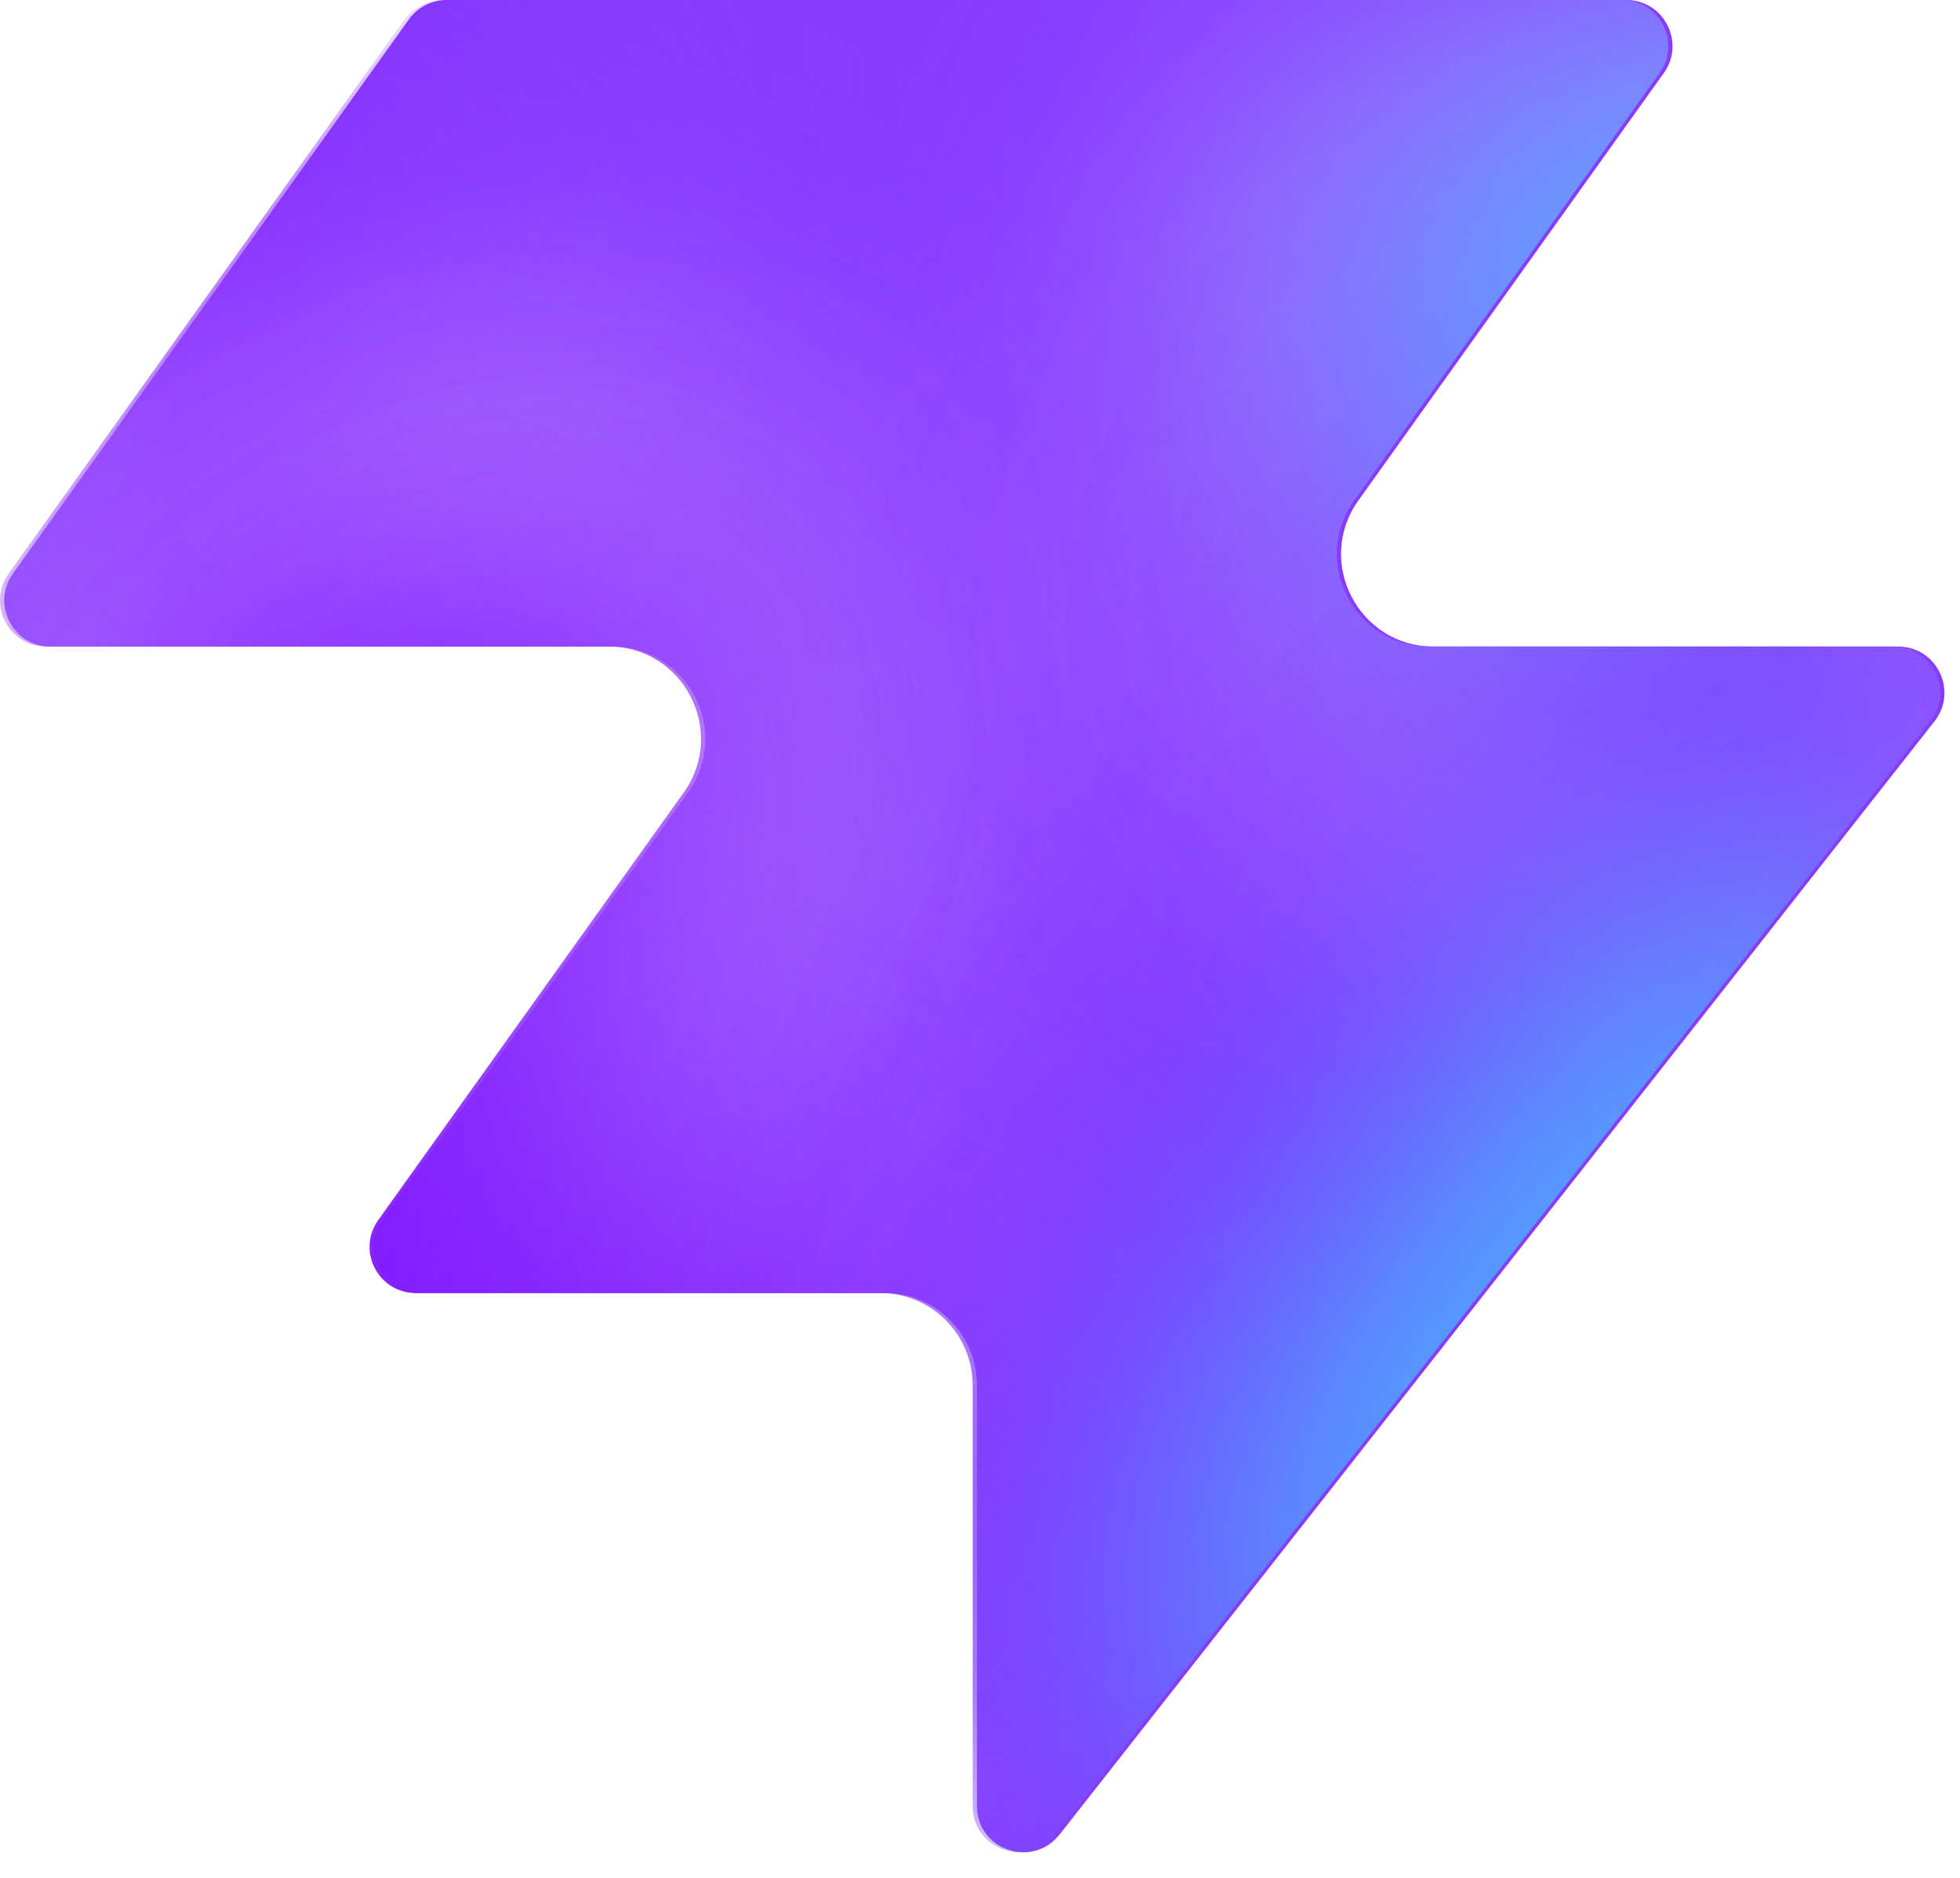
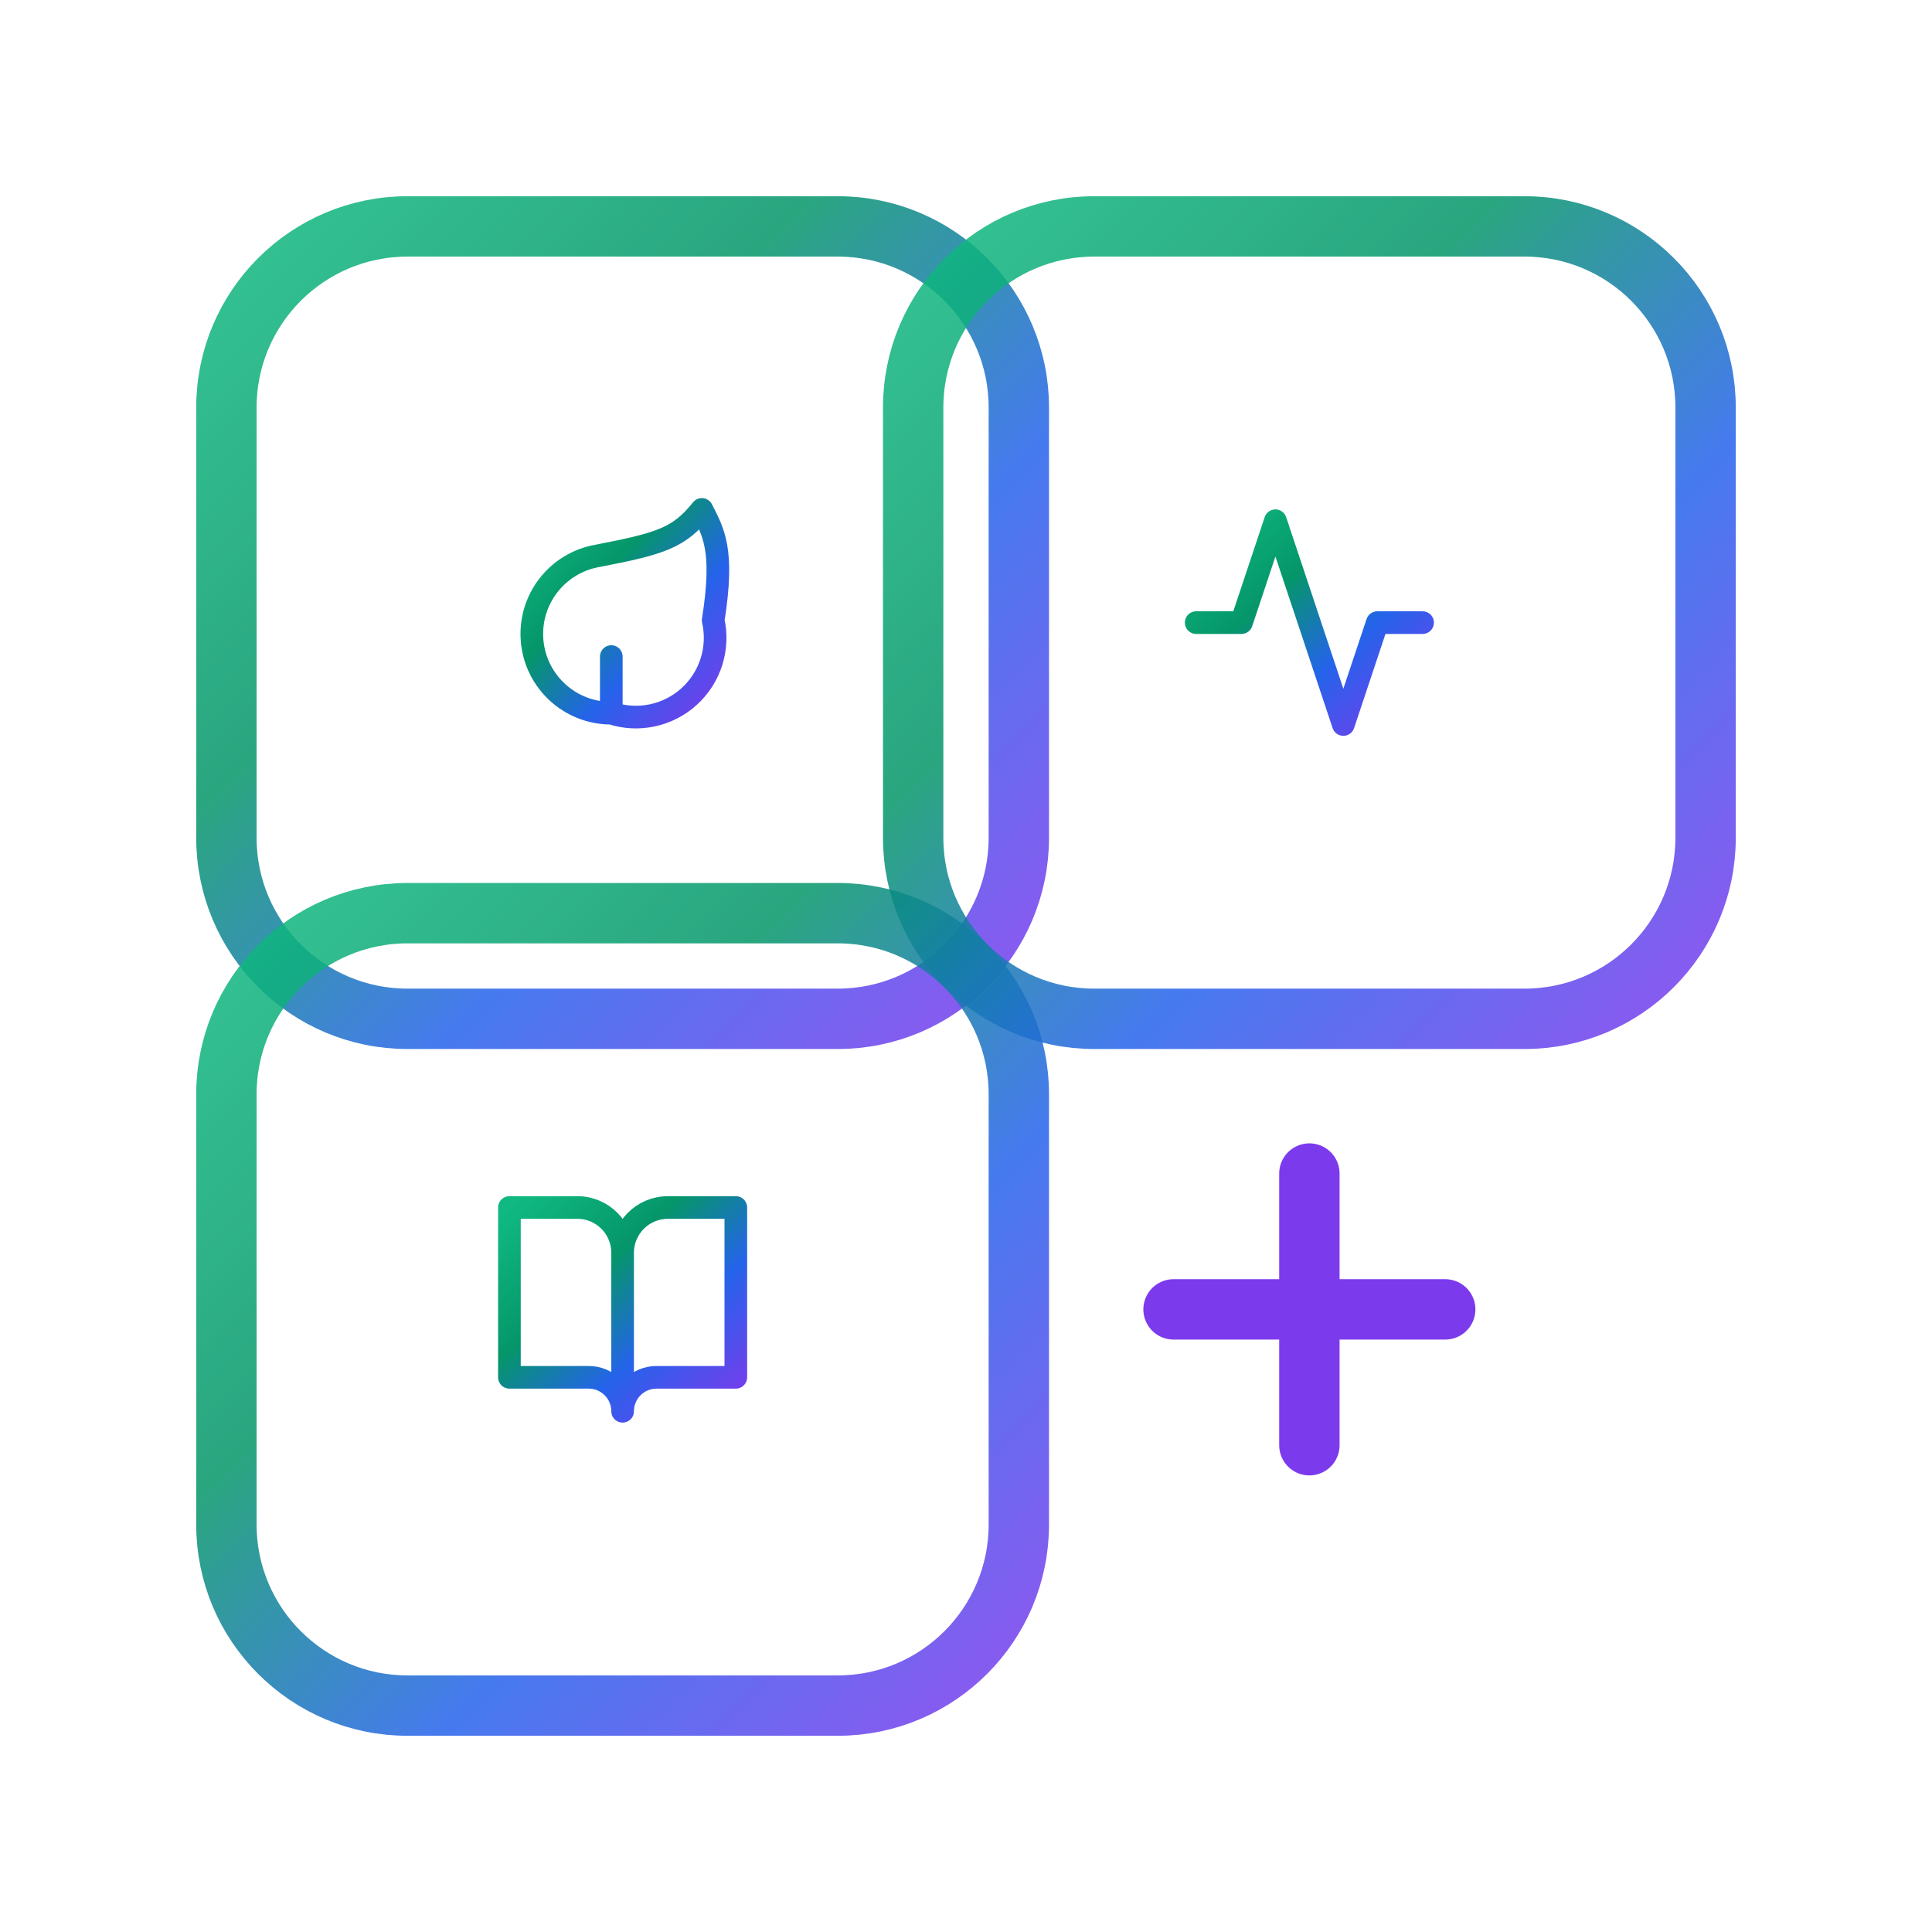
- <svg xmlns="http://www.w3.org/2000/svg" width="48" height="46" fill="none" viewBox="0 0 48 46">
-   <path fill="#863bff" d="M25.946 44.938c-.664.845-2.021.375-2.021-.698V33.937a2.26 2.26 0 0 0-2.262-2.262H10.287c-.92 0-1.456-1.04-.92-1.788l7.48-10.471c1.07-1.497 0-3.578-1.842-3.578H1.237c-.92 0-1.456-1.04-.92-1.788L10.013.474c.214-.297.556-.474.92-.474h28.894c.92 0 1.456 1.04.92 1.788l-7.48 10.471c-1.07 1.498 0 3.579 1.842 3.579h11.377c.943 0 1.473 1.088.89 1.83L25.947 44.94z" style="fill:#863bff;fill:color(display-p3 .525 .23 1);fill-opacity:1" />
-   <mask id="a" width="48" height="46" x="0" y="0" maskUnits="userSpaceOnUse" style="mask-type:alpha">
-     <path fill="#000" d="M25.842 44.938c-.664.844-2.021.375-2.021-.698V33.937a2.26 2.26 0 0 0-2.262-2.262H10.183c-.92 0-1.456-1.04-.92-1.788l7.48-10.471c1.07-1.498 0-3.579-1.842-3.579H1.133c-.92 0-1.456-1.04-.92-1.787L9.91.473c.214-.297.556-.474.92-.474h28.894c.92 0 1.456 1.04.92 1.788l-7.48 10.471c-1.07 1.498 0 3.578 1.842 3.578h11.377c.943 0 1.473 1.088.89 1.832L25.843 44.94z" style="fill:#000;fill-opacity:1" />
-   </mask>
-   <g mask="url(#a)">
-     <g filter="url(#b)">
-       <ellipse cx="5.508" cy="14.704" fill="#ede6ff" rx="5.508" ry="14.704" style="fill:#ede6ff;fill:color(display-p3 .927 .903 1);fill-opacity:1" transform="matrix(.00324 1 1 -.00324 -4.47 31.516)" />
-     </g>
-     <g filter="url(#c)">
-       <ellipse cx="10.399" cy="29.851" fill="#ede6ff" rx="10.399" ry="29.851" style="fill:#ede6ff;fill:color(display-p3 .927 .903 1);fill-opacity:1" transform="matrix(.00324 1 1 -.00324 -39.328 7.883)" />
-     </g>
-     <g filter="url(#d)">
-       <ellipse cx="5.508" cy="30.487" fill="#7e14ff" rx="5.508" ry="30.487" style="fill:#7e14ff;fill:color(display-p3 .492 .077 1);fill-opacity:1" transform="rotate(89.814 -25.913 -14.639)scale(1 -1)" />
-     </g>
-     <g filter="url(#e)">
-       <ellipse cx="5.508" cy="30.599" fill="#7e14ff" rx="5.508" ry="30.599" style="fill:#7e14ff;fill:color(display-p3 .492 .077 1);fill-opacity:1" transform="rotate(89.814 -32.644 -3.334)scale(1 -1)" />
-     </g>
-     <g filter="url(#f)">
-       <ellipse cx="5.508" cy="30.599" fill="#7e14ff" rx="5.508" ry="30.599" style="fill:#7e14ff;fill:color(display-p3 .492 .077 1);fill-opacity:1" transform="matrix(.00324 1 1 -.00324 -34.34 30.47)" />
-     </g>
-     <g filter="url(#g)">
-       <ellipse cx="14.072" cy="22.078" fill="#ede6ff" rx="14.072" ry="22.078" style="fill:#ede6ff;fill:color(display-p3 .927 .903 1);fill-opacity:1" transform="rotate(93.35 24.506 48.493)scale(-1 1)" />
-     </g>
-     <g filter="url(#h)">
-       <ellipse cx="3.47" cy="21.501" fill="#7e14ff" rx="3.47" ry="21.501" style="fill:#7e14ff;fill:color(display-p3 .492 .077 1);fill-opacity:1" transform="rotate(89.009 28.708 47.59)scale(-1 1)" />
-     </g>
-     <g filter="url(#i)">
-       <ellipse cx="3.47" cy="21.501" fill="#7e14ff" rx="3.47" ry="21.501" style="fill:#7e14ff;fill:color(display-p3 .492 .077 1);fill-opacity:1" transform="rotate(89.009 28.708 47.59)scale(-1 1)" />
-     </g>
-     <g filter="url(#j)">
-       <ellipse cx=".387" cy="8.972" fill="#7e14ff" rx="4.407" ry="29.108" style="fill:#7e14ff;fill:color(display-p3 .492 .077 1);fill-opacity:1" transform="rotate(39.51 .387 8.972)" />
-     </g>
-     <g filter="url(#k)">
-       <ellipse cx="47.523" cy="-6.092" fill="#7e14ff" rx="4.407" ry="29.108" style="fill:#7e14ff;fill:color(display-p3 .492 .077 1);fill-opacity:1" transform="rotate(37.892 47.523 -6.092)" />
-     </g>
-     <g filter="url(#l)">
-       <ellipse cx="41.412" cy="6.333" fill="#47bfff" rx="5.971" ry="9.665" style="fill:#47bfff;fill:color(display-p3 .28 .748 1);fill-opacity:1" transform="rotate(37.892 41.412 6.333)" />
-     </g>
-     <g filter="url(#m)">
-       <ellipse cx="-1.879" cy="38.332" fill="#7e14ff" rx="4.407" ry="29.108" style="fill:#7e14ff;fill:color(display-p3 .492 .077 1);fill-opacity:1" transform="rotate(37.892 -1.88 38.332)" />
-     </g>
-     <g filter="url(#n)">
-       <ellipse cx="-1.879" cy="38.332" fill="#7e14ff" rx="4.407" ry="29.108" style="fill:#7e14ff;fill:color(display-p3 .492 .077 1);fill-opacity:1" transform="rotate(37.892 -1.88 38.332)" />
-     </g>
-     <g filter="url(#o)">
-       <ellipse cx="35.651" cy="29.907" fill="#7e14ff" rx="4.407" ry="29.108" style="fill:#7e14ff;fill:color(display-p3 .492 .077 1);fill-opacity:1" transform="rotate(37.892 35.651 29.907)" />
-     </g>
-     <g filter="url(#p)">
-       <ellipse cx="38.418" cy="32.4" fill="#47bfff" rx="5.971" ry="15.297" style="fill:#47bfff;fill:color(display-p3 .28 .748 1);fill-opacity:1" transform="rotate(37.892 38.418 32.4)" />
-     </g>
+ <svg xmlns="http://www.w3.org/2000/svg" viewBox="0 0 512 512" fill="none">
+   <defs>
+     <linearGradient id="outlineGrad" x1="0%" y1="0%" x2="100%" y2="100%">
+       <stop offset="0%" stop-color="#10B981" />
+       <stop offset="35%" stop-color="#059669" />
+       <stop offset="65%" stop-color="#2563EB" />
+       <stop offset="100%" stop-color="#7C3AED" />
+     </linearGradient>
+   </defs>
+   <rect x="60" y="60" width="210" height="210" rx="48" stroke="url(#outlineGrad)" stroke-width="16" opacity="0.85" />
+   <rect x="242" y="60" width="210" height="210" rx="48" stroke="url(#outlineGrad)" stroke-width="16" opacity="0.85" />
+   <rect x="60" y="242" width="210" height="210" rx="48" stroke="url(#outlineGrad)" stroke-width="16" opacity="0.85" />
+   <g transform="translate(129, 129) scale(3)">
+     <path d="M11 20A7 7 0 0 1 9.8 6.1C15.5 5 17 4.48 19 2c1 2 2 3.5 1 9.8a7 7 0 0 1-9 8.2Zm0 0v-5" stroke="url(#outlineGrad)" stroke-width="2" stroke-linecap="round" stroke-linejoin="round" />
  </g>
-   <defs>
-     <filter id="b" width="60.045" height="41.654" x="-19.77" y="16.149" color-interpolation-filters="sRGB" filterUnits="userSpaceOnUse">
-       <feFlood flood-opacity="0" result="BackgroundImageFix" />
-       <feBlend in="SourceGraphic" in2="BackgroundImageFix" result="shape" />
-       <feGaussianBlur result="effect1_foregroundBlur_2002_17158" stdDeviation="7.659" />
-     </filter>
-     <filter id="c" width="90.34" height="51.437" x="-54.613" y="-7.533" color-interpolation-filters="sRGB" filterUnits="userSpaceOnUse">
-       <feFlood flood-opacity="0" result="BackgroundImageFix" />
-       <feBlend in="SourceGraphic" in2="BackgroundImageFix" result="shape" />
-       <feGaussianBlur result="effect1_foregroundBlur_2002_17158" stdDeviation="7.659" />
-     </filter>
-     <filter id="d" width="79.355" height="29.4" x="-49.64" y="2.03" color-interpolation-filters="sRGB" filterUnits="userSpaceOnUse">
-       <feFlood flood-opacity="0" result="BackgroundImageFix" />
-       <feBlend in="SourceGraphic" in2="BackgroundImageFix" result="shape" />
-       <feGaussianBlur result="effect1_foregroundBlur_2002_17158" stdDeviation="4.596" />
-     </filter>
-     <filter id="e" width="79.579" height="29.4" x="-45.045" y="20.029" color-interpolation-filters="sRGB" filterUnits="userSpaceOnUse">
-       <feFlood flood-opacity="0" result="BackgroundImageFix" />
-       <feBlend in="SourceGraphic" in2="BackgroundImageFix" result="shape" />
-       <feGaussianBlur result="effect1_foregroundBlur_2002_17158" stdDeviation="4.596" />
-     </filter>
-     <filter id="f" width="79.579" height="29.4" x="-43.513" y="21.178" color-interpolation-filters="sRGB" filterUnits="userSpaceOnUse">
-       <feFlood flood-opacity="0" result="BackgroundImageFix" />
-       <feBlend in="SourceGraphic" in2="BackgroundImageFix" result="shape" />
-       <feGaussianBlur result="effect1_foregroundBlur_2002_17158" stdDeviation="4.596" />
-     </filter>
-     <filter id="g" width="74.749" height="58.852" x="15.756" y="-17.901" color-interpolation-filters="sRGB" filterUnits="userSpaceOnUse">
-       <feFlood flood-opacity="0" result="BackgroundImageFix" />
-       <feBlend in="SourceGraphic" in2="BackgroundImageFix" result="shape" />
-       <feGaussianBlur result="effect1_foregroundBlur_2002_17158" stdDeviation="7.659" />
-     </filter>
-     <filter id="h" width="61.377" height="25.362" x="23.548" y="2.284" color-interpolation-filters="sRGB" filterUnits="userSpaceOnUse">
-       <feFlood flood-opacity="0" result="BackgroundImageFix" />
-       <feBlend in="SourceGraphic" in2="BackgroundImageFix" result="shape" />
-       <feGaussianBlur result="effect1_foregroundBlur_2002_17158" stdDeviation="4.596" />
-     </filter>
-     <filter id="i" width="61.377" height="25.362" x="23.548" y="2.284" color-interpolation-filters="sRGB" filterUnits="userSpaceOnUse">
-       <feFlood flood-opacity="0" result="BackgroundImageFix" />
-       <feBlend in="SourceGraphic" in2="BackgroundImageFix" result="shape" />
-       <feGaussianBlur result="effect1_foregroundBlur_2002_17158" stdDeviation="4.596" />
-     </filter>
-     <filter id="j" width="56.045" height="63.649" x="-27.636" y="-22.853" color-interpolation-filters="sRGB" filterUnits="userSpaceOnUse">
-       <feFlood flood-opacity="0" result="BackgroundImageFix" />
-       <feBlend in="SourceGraphic" in2="BackgroundImageFix" result="shape" />
-       <feGaussianBlur result="effect1_foregroundBlur_2002_17158" stdDeviation="4.596" />
-     </filter>
-     <filter id="k" width="54.814" height="64.646" x="20.116" y="-38.415" color-interpolation-filters="sRGB" filterUnits="userSpaceOnUse">
-       <feFlood flood-opacity="0" result="BackgroundImageFix" />
-       <feBlend in="SourceGraphic" in2="BackgroundImageFix" result="shape" />
-       <feGaussianBlur result="effect1_foregroundBlur_2002_17158" stdDeviation="4.596" />
-     </filter>
-     <filter id="l" width="33.541" height="35.313" x="24.641" y="-11.323" color-interpolation-filters="sRGB" filterUnits="userSpaceOnUse">
-       <feFlood flood-opacity="0" result="BackgroundImageFix" />
-       <feBlend in="SourceGraphic" in2="BackgroundImageFix" result="shape" />
-       <feGaussianBlur result="effect1_foregroundBlur_2002_17158" stdDeviation="4.596" />
-     </filter>
-     <filter id="m" width="54.814" height="64.646" x="-29.286" y="6.009" color-interpolation-filters="sRGB" filterUnits="userSpaceOnUse">
-       <feFlood flood-opacity="0" result="BackgroundImageFix" />
-       <feBlend in="SourceGraphic" in2="BackgroundImageFix" result="shape" />
-       <feGaussianBlur result="effect1_foregroundBlur_2002_17158" stdDeviation="4.596" />
-     </filter>
-     <filter id="n" width="54.814" height="64.646" x="-29.286" y="6.009" color-interpolation-filters="sRGB" filterUnits="userSpaceOnUse">
-       <feFlood flood-opacity="0" result="BackgroundImageFix" />
-       <feBlend in="SourceGraphic" in2="BackgroundImageFix" result="shape" />
-       <feGaussianBlur result="effect1_foregroundBlur_2002_17158" stdDeviation="4.596" />
-     </filter>
-     <filter id="o" width="54.814" height="64.646" x="8.244" y="-2.416" color-interpolation-filters="sRGB" filterUnits="userSpaceOnUse">
-       <feFlood flood-opacity="0" result="BackgroundImageFix" />
-       <feBlend in="SourceGraphic" in2="BackgroundImageFix" result="shape" />
-       <feGaussianBlur result="effect1_foregroundBlur_2002_17158" stdDeviation="4.596" />
-     </filter>
-     <filter id="p" width="39.409" height="43.623" x="18.713" y="10.588" color-interpolation-filters="sRGB" filterUnits="userSpaceOnUse">
-       <feFlood flood-opacity="0" result="BackgroundImageFix" />
-       <feBlend in="SourceGraphic" in2="BackgroundImageFix" result="shape" />
-       <feGaussianBlur result="effect1_foregroundBlur_2002_17158" stdDeviation="4.596" />
-     </filter>
-   </defs>
+   <g transform="translate(311, 129) scale(3)">
+     <path d="M22 12h-4l-3 9L9 3l-3 9H2" stroke="url(#outlineGrad)" stroke-width="2" stroke-linecap="round" stroke-linejoin="round" />
+   </g>
+   <g transform="translate(129, 311) scale(3)">
+     <path d="M2 3h6a4 4 0 0 1 4 4v14a3 3 0 0 0-3-3H2zM22 3h-6a4 4 0 0 0-4 4v14a3 3 0 0 1 3-3h7z" stroke="url(#outlineGrad)" stroke-width="2" stroke-linecap="round" stroke-linejoin="round" />
+   </g>
+   <line x1="347" y1="311" x2="347" y2="383" stroke="#7C3AED" stroke-width="16" stroke-linecap="round" />
+   <line x1="311" y1="347" x2="383" y2="347" stroke="#7C3AED" stroke-width="16" stroke-linecap="round" />
</svg>
